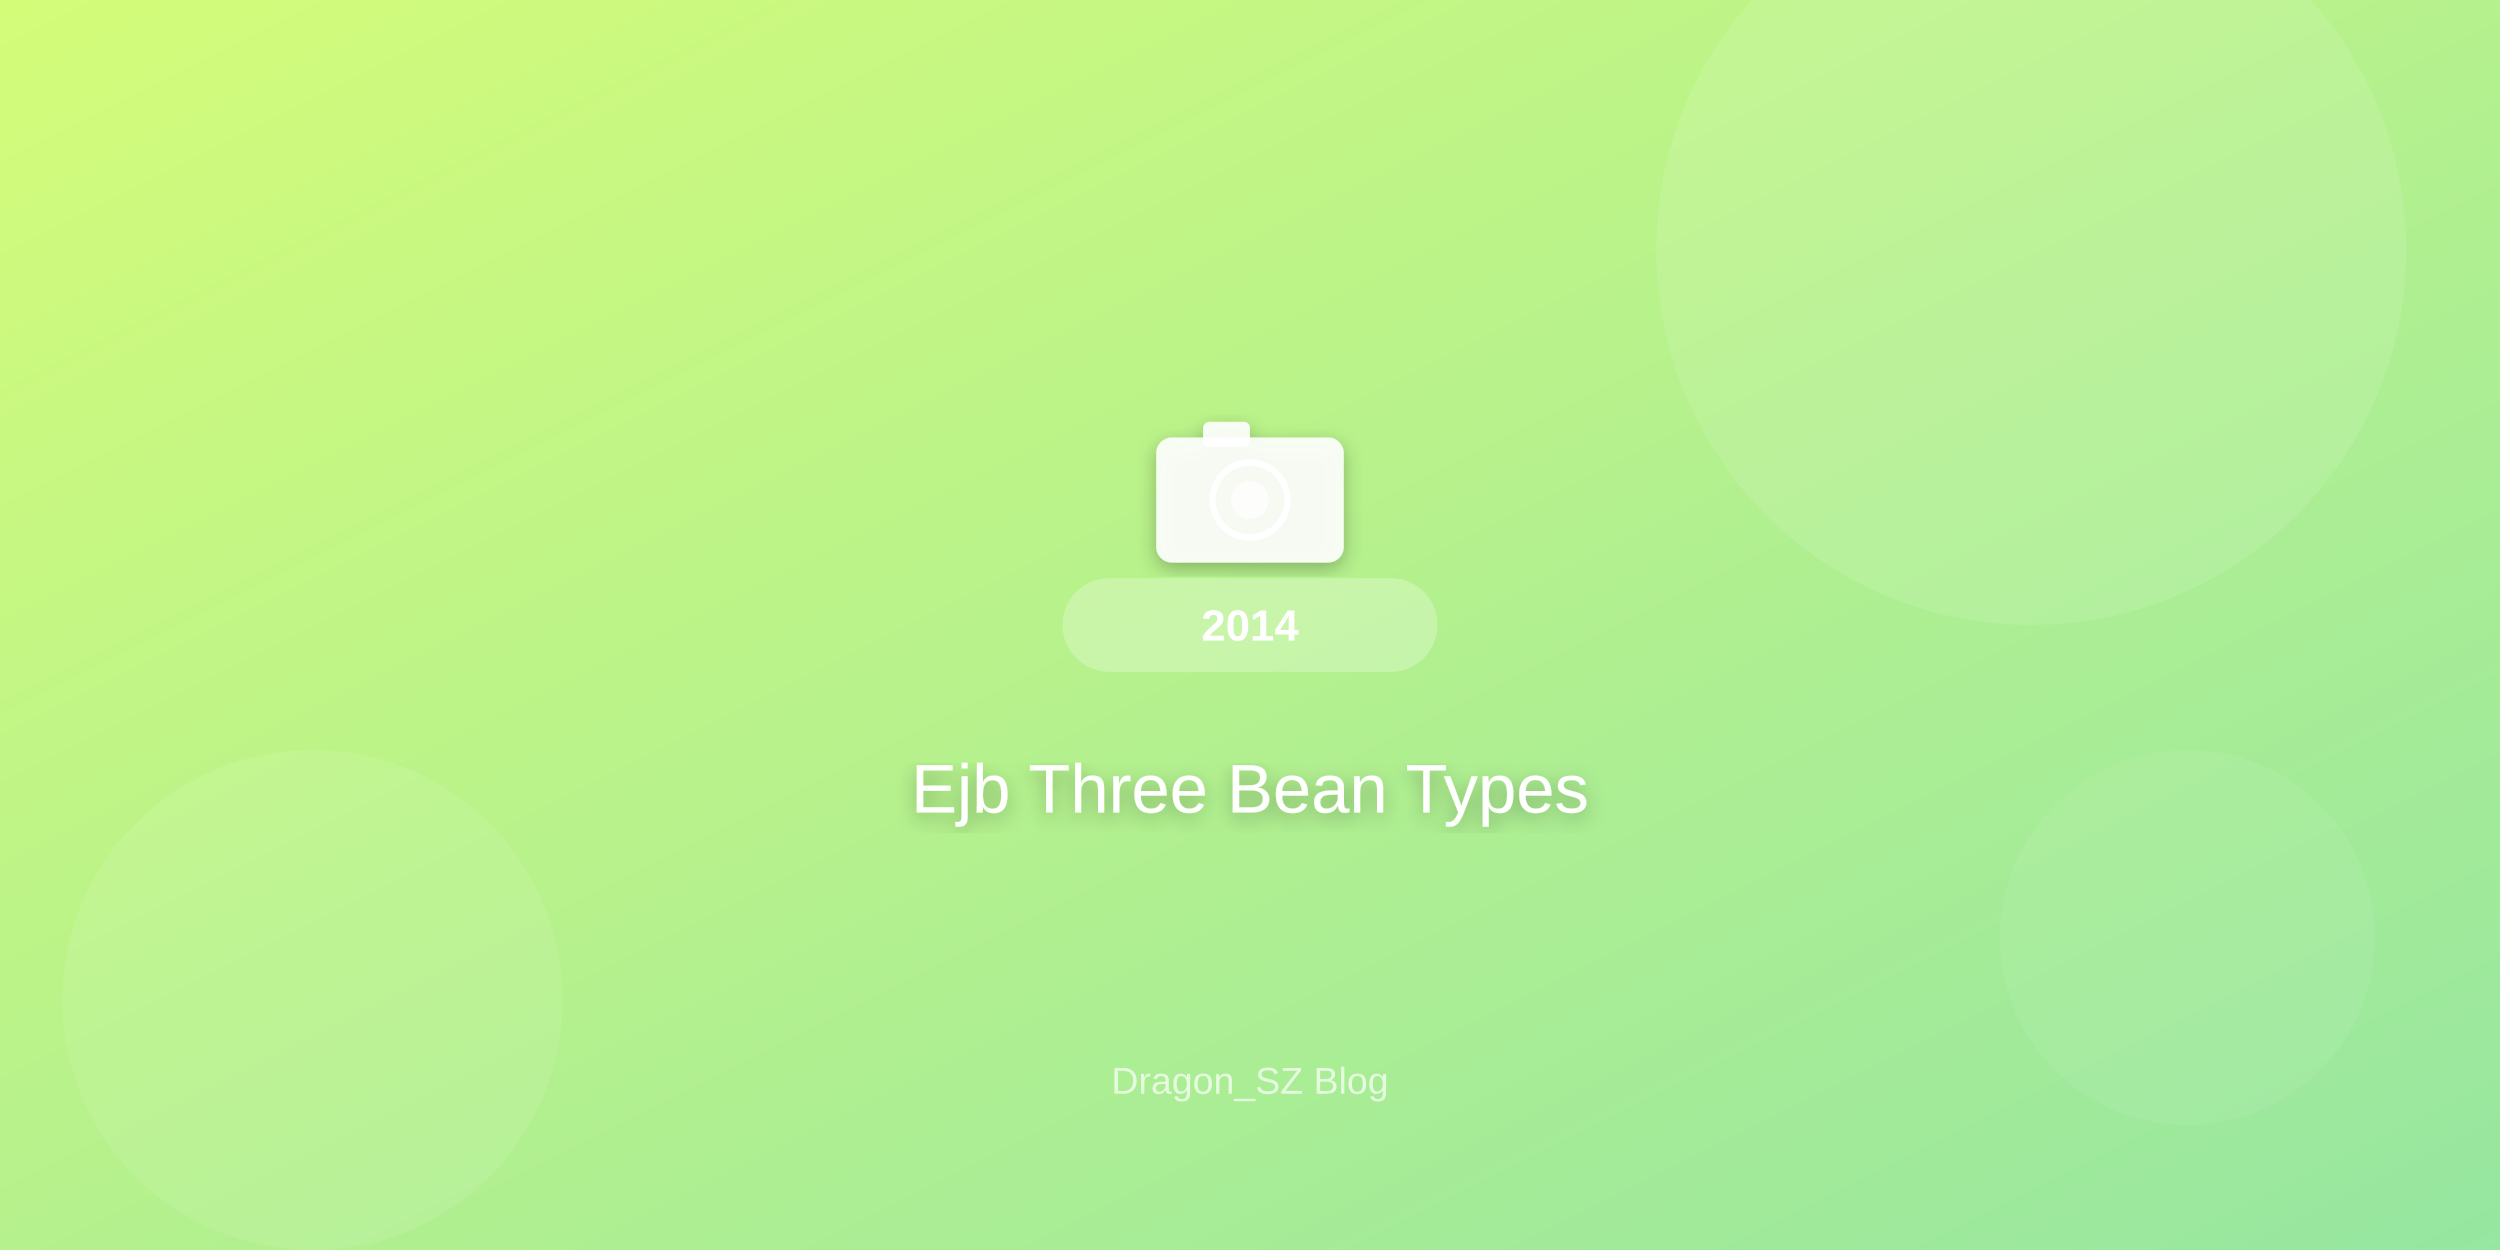
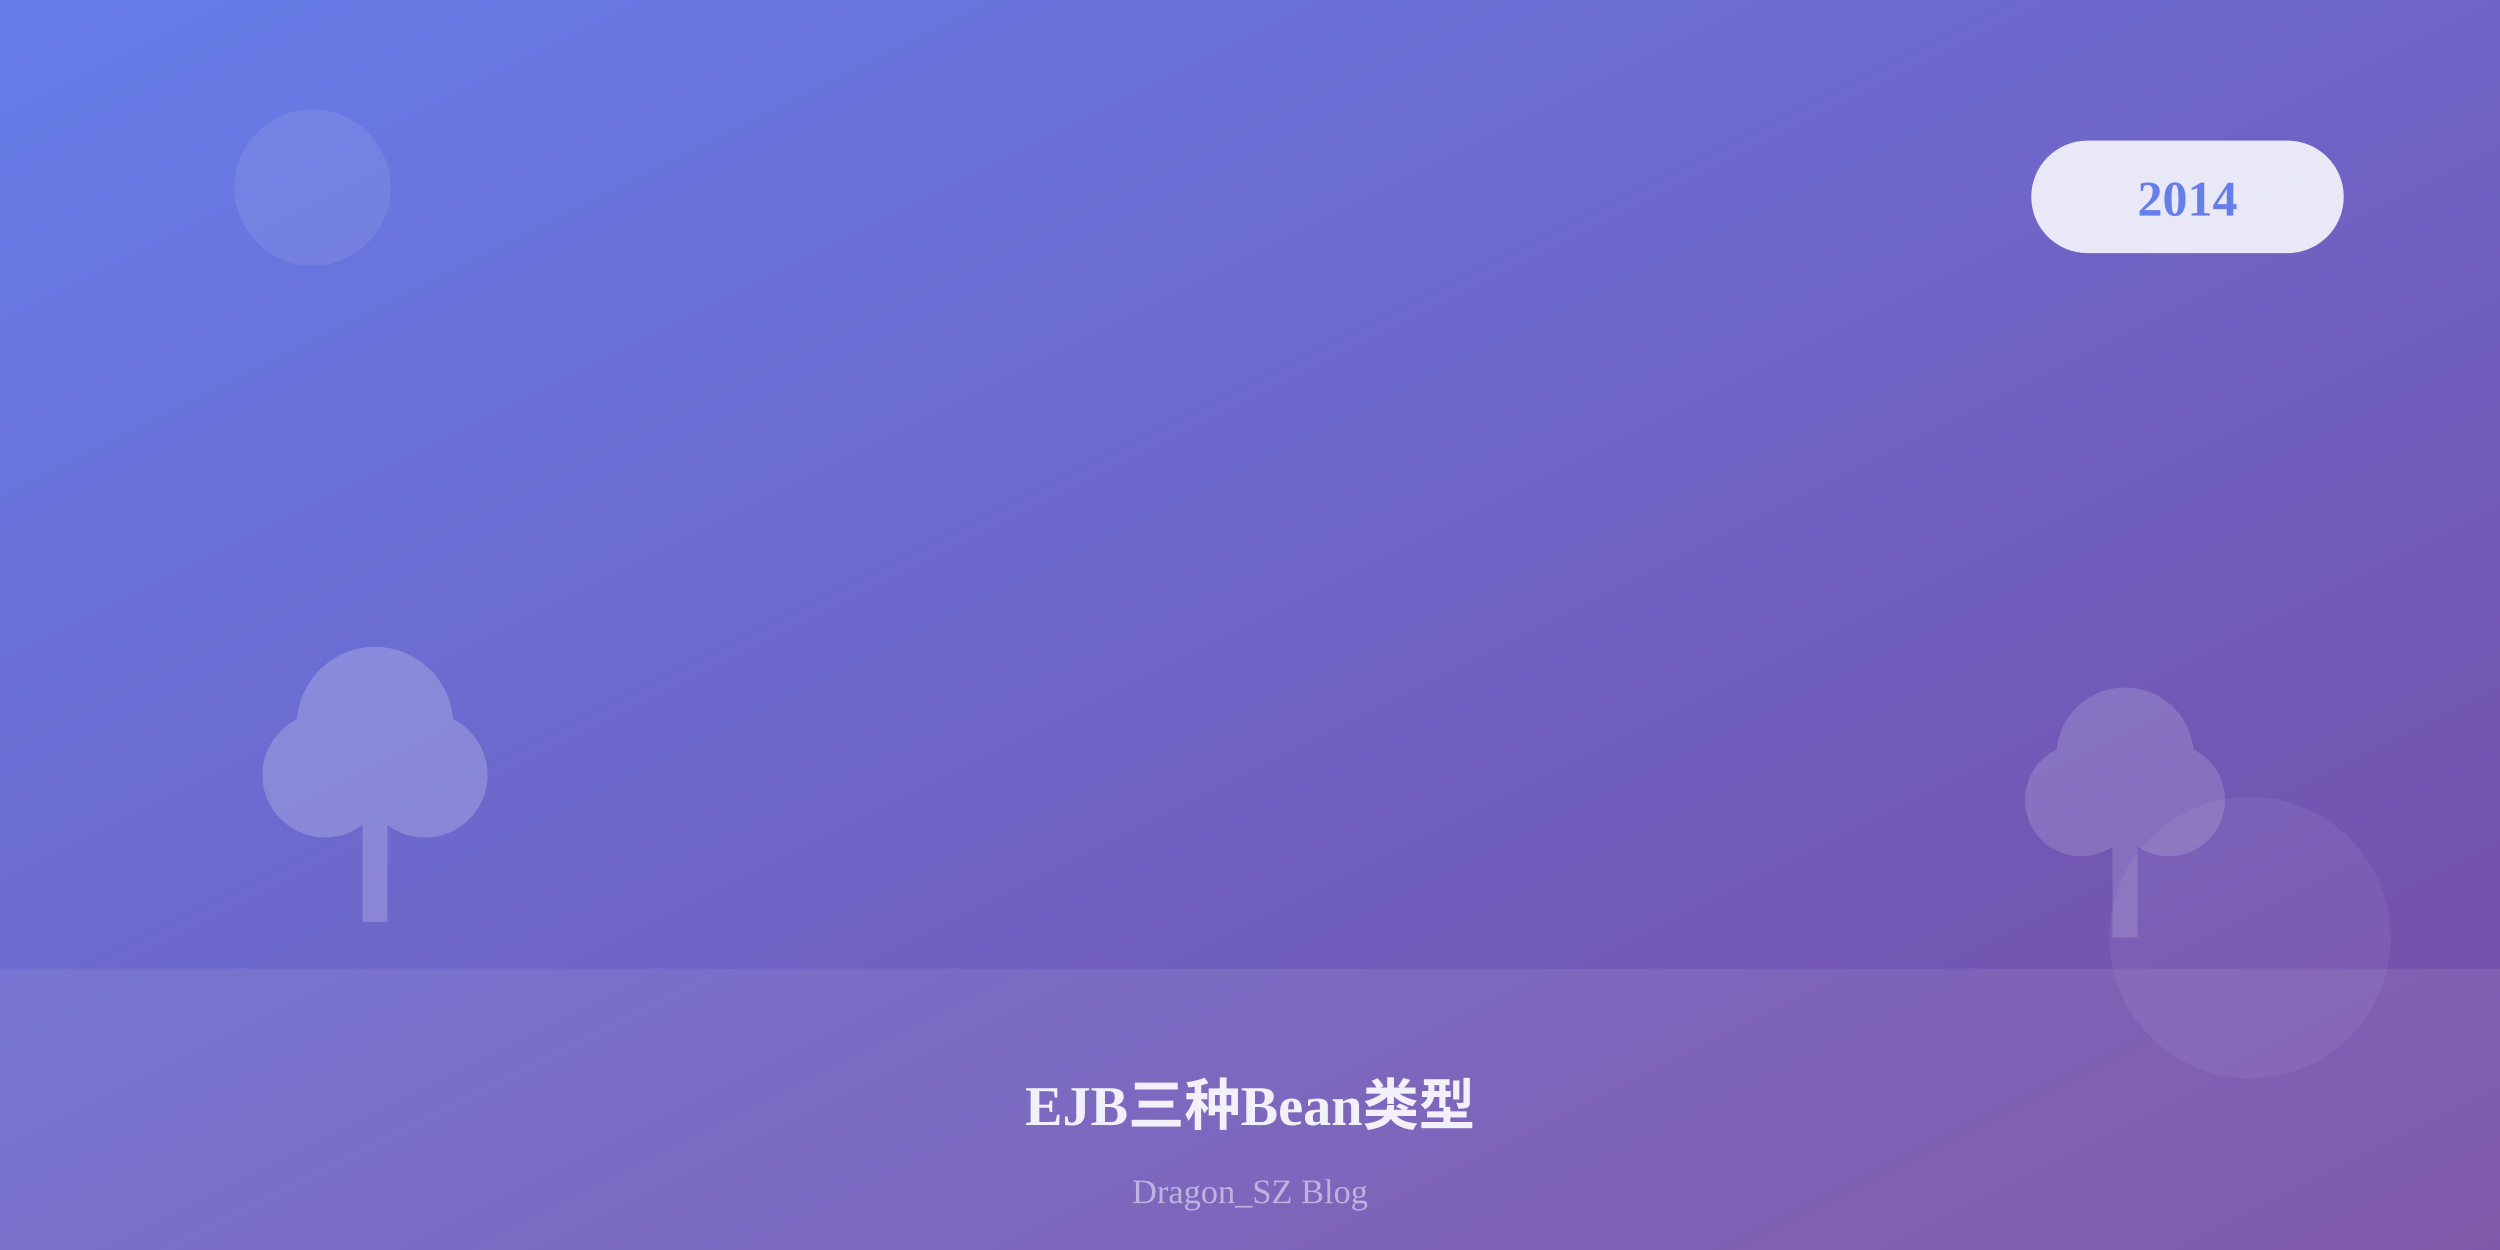
- <svg xmlns="http://www.w3.org/2000/svg" width="800" height="400" viewBox="0 0 800 400">
+ <svg xmlns="http://www.w3.org/2000/svg" viewBox="0 0 800 400" width="100%" height="100%">
  <defs>
-     <linearGradient id="grad" x1="0%" y1="0%" x2="100%" y2="100%">
-       <stop offset="0%" style="stop-color:#d4fc79;stop-opacity:1" />
-       <stop offset="100%" style="stop-color:#96e6a1;stop-opacity:1" />
+     <linearGradient id="bg" x1="0%" y1="0%" x2="100%" y2="100%">
+       <stop offset="0%" style="stop-color:#667eea;stop-opacity:1" />
+       <stop offset="100%" style="stop-color:#764ba2;stop-opacity:1" />
    </linearGradient>
-     <filter id="shadow">
-       <feDropShadow dx="0" dy="2" stdDeviation="3" flood-opacity="0.3" />
-     </filter>
  </defs>
-   <rect width="800" height="400" fill="url(#grad)" rx="0" />
-   <circle cx="650" cy="80" r="120" fill="white" opacity="0.1" />
-   <circle cx="100" cy="320" r="80" fill="white" opacity="0.08" />
-   <circle cx="700" cy="300" r="60" fill="white" opacity="0.06" />
-   <g transform="translate(360, 120)" filter="url(#shadow)">
-     <rect x="10" y="20" width="60" height="40" rx="5" fill="white" opacity="0.9" />
-     <circle cx="40" cy="40" r="12" fill="none" stroke="white" stroke-width="2" opacity="0.9" />
-     <circle cx="40" cy="40" r="6" fill="white" opacity="0.7" />
-     <rect x="25" y="15" width="15" height="8" rx="2" fill="white" opacity="0.9" />
+   <rect width="800" height="400" fill="url(#bg)" />
+   <g transform="translate(120, 240)" opacity="0.2">
+     <rect x="-4" y="0" width="8" height="55" fill="white" />
+     <circle cx="0" cy="-8" r="25" fill="white" />
+     <circle cx="-16" cy="8" r="20" fill="white" />
+     <circle cx="16" cy="8" r="20" fill="white" />
  </g>
-   <rect x="340" y="185" width="120" height="30" rx="15" fill="white" opacity="0.25" />
-   <text x="400" y="205" font-family="Arial, sans-serif" font-size="14" fill="white" text-anchor="middle" font-weight="bold">2014</text>
-   <text x="400" y="260" font-family="Arial, sans-serif" font-size="22" fill="white" text-anchor="middle" filter="url(#shadow)">Ejb Three Bean Types</text>
-   <text x="400" y="350" font-family="Arial, sans-serif" font-size="12" fill="white" text-anchor="middle" opacity="0.7">Dragon_SZ Blog</text>
+   <g transform="translate(680, 250)" opacity="0.15">
+     <rect x="-4" y="0" width="8" height="50" fill="white" />
+     <circle cx="0" cy="-8" r="22" fill="white" />
+     <circle cx="-14" cy="6" r="18" fill="white" />
+     <circle cx="14" cy="6" r="18" fill="white" />
+   </g>
+   <circle cx="100" cy="60" r="25" fill="white" opacity="0.08" />
+   <circle cx="720" cy="300" r="45" fill="white" opacity="0.06" />
+   <rect x="0" y="310" width="800" height="90" fill="white" opacity="0.08" />
+   <g transform="translate(650, 45)">
+     <rect width="100" height="36" rx="18" fill="white" opacity="0.85" />
+     <text x="50" y="24" text-anchor="middle" font-size="16" font-weight="bold" fill="#667eea">2014</text>
+   </g>
+   <text x="400" y="360" text-anchor="middle" font-size="18" font-weight="bold" fill="white" opacity="0.9">EJB三种Bean类型</text>
+   <text x="400" y="385" text-anchor="middle" font-size="11" fill="white" opacity="0.5">Dragon_SZ Blog</text>
</svg>
